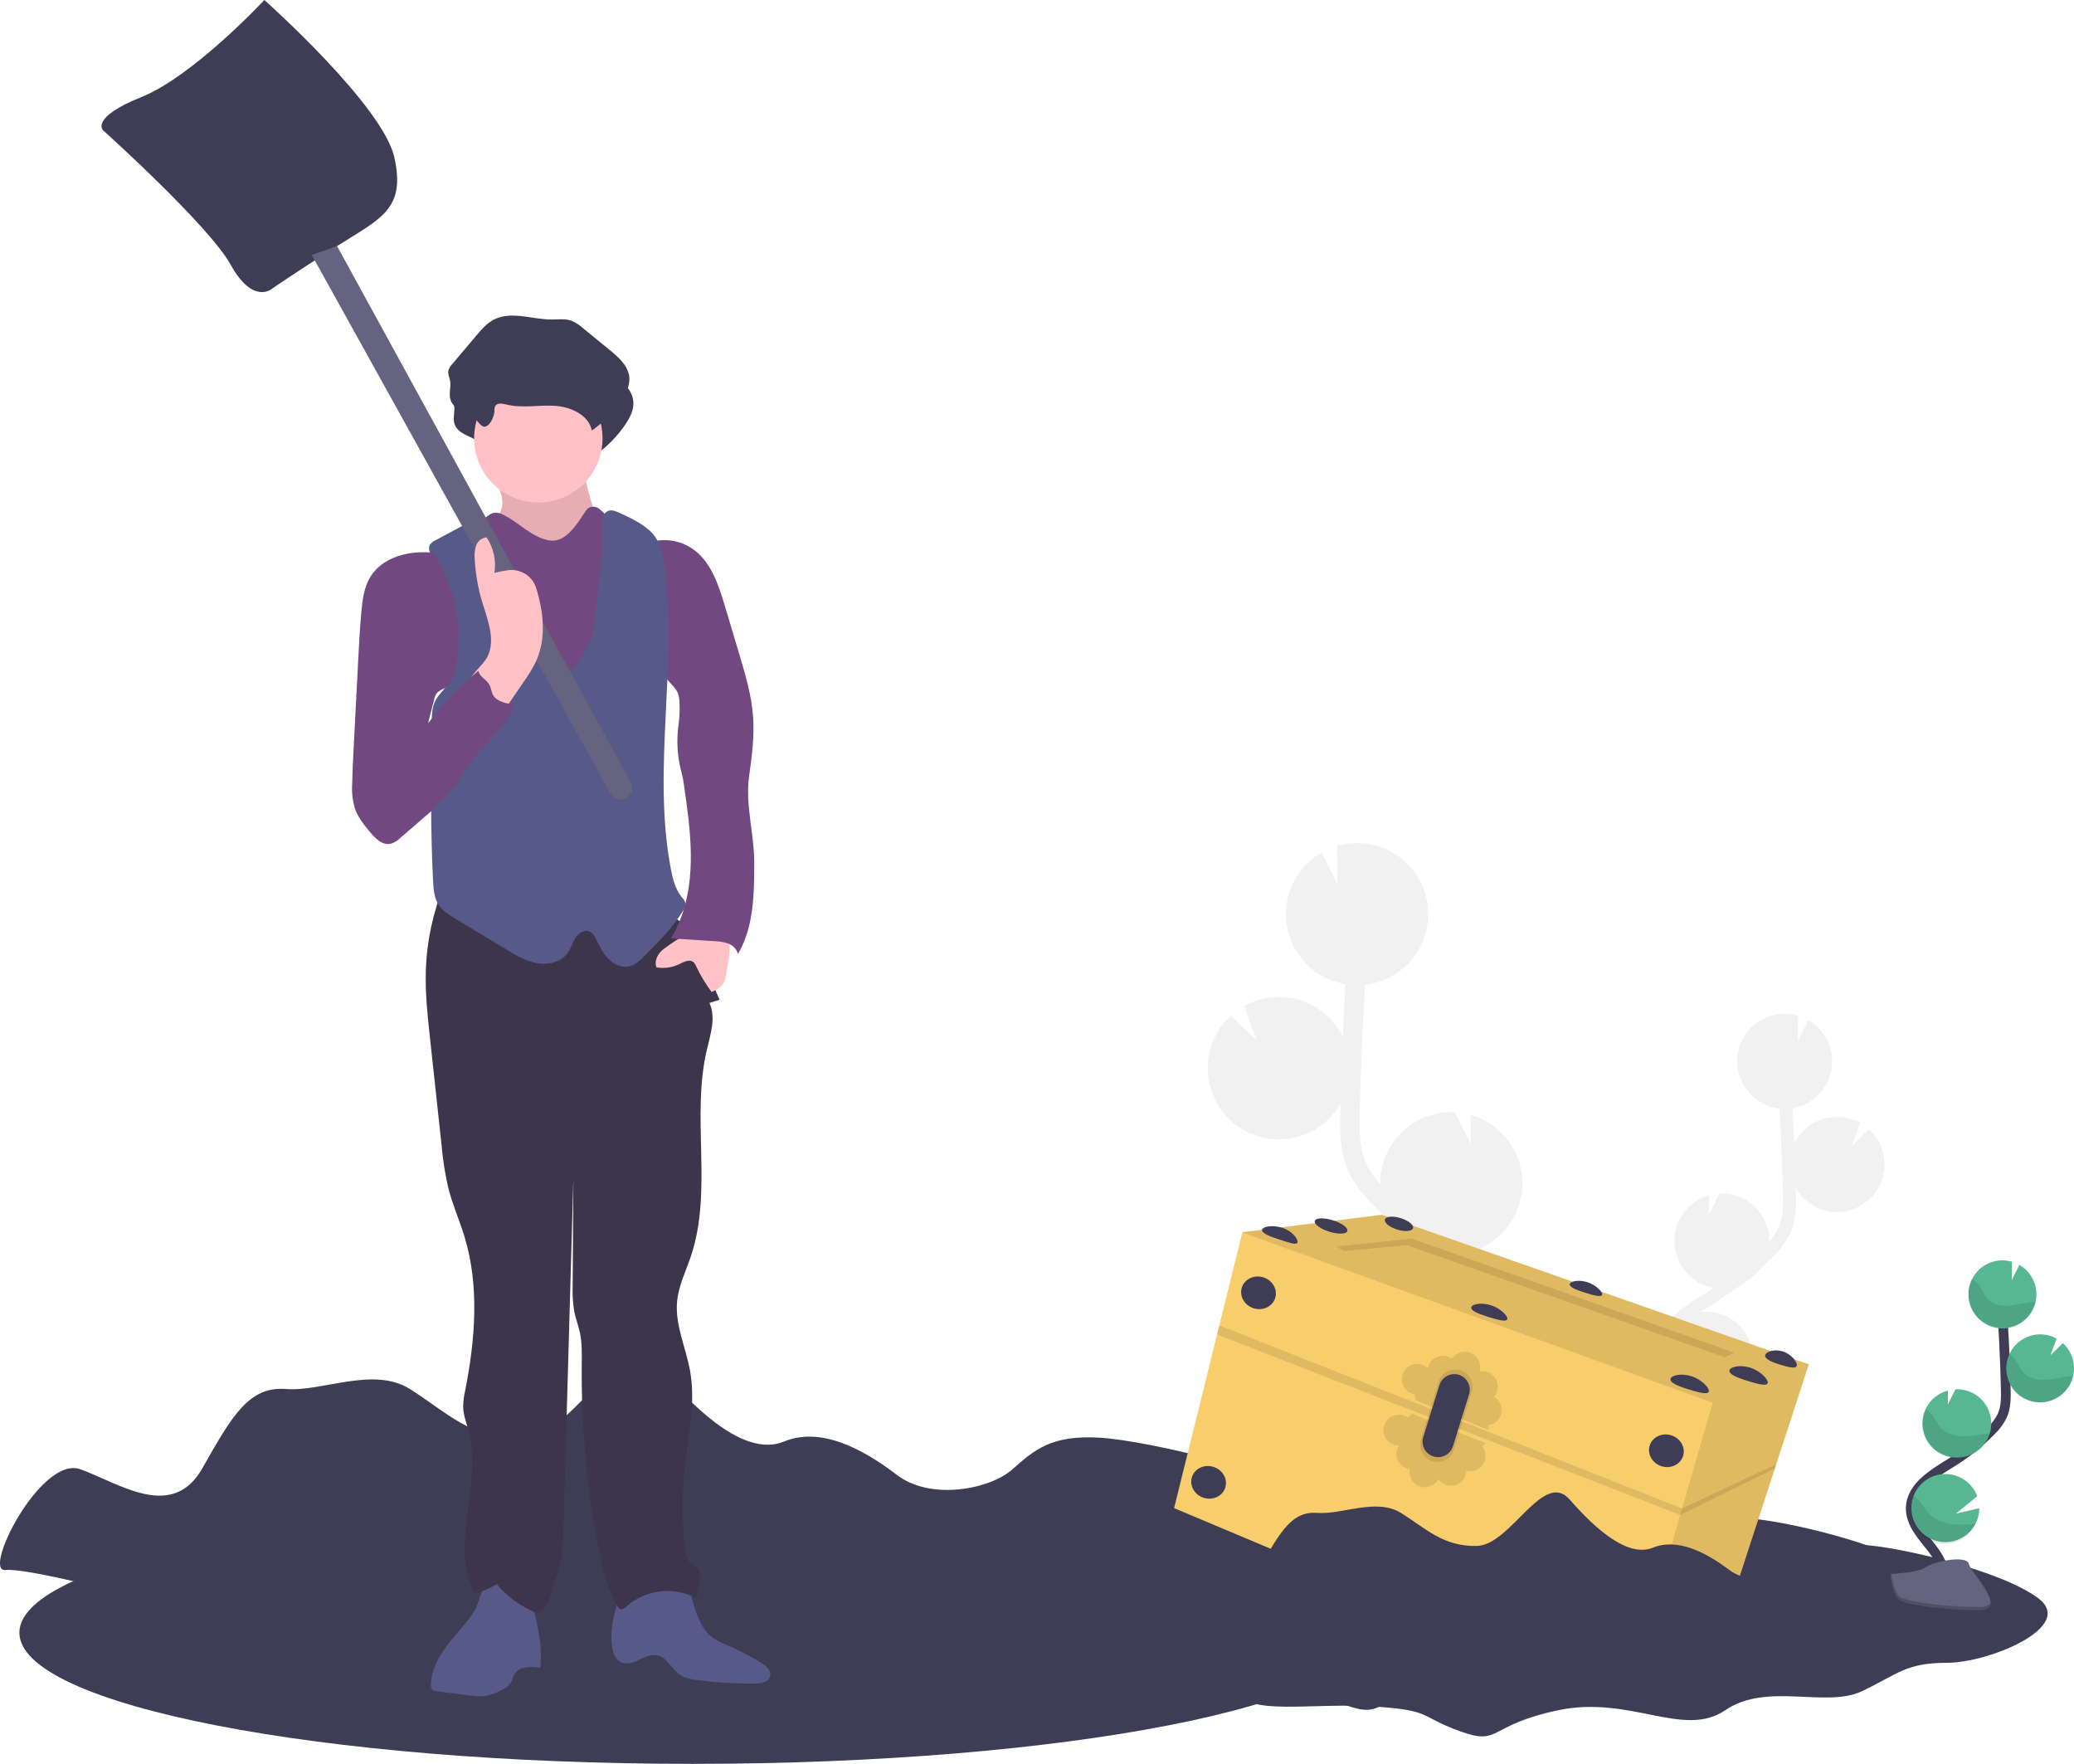
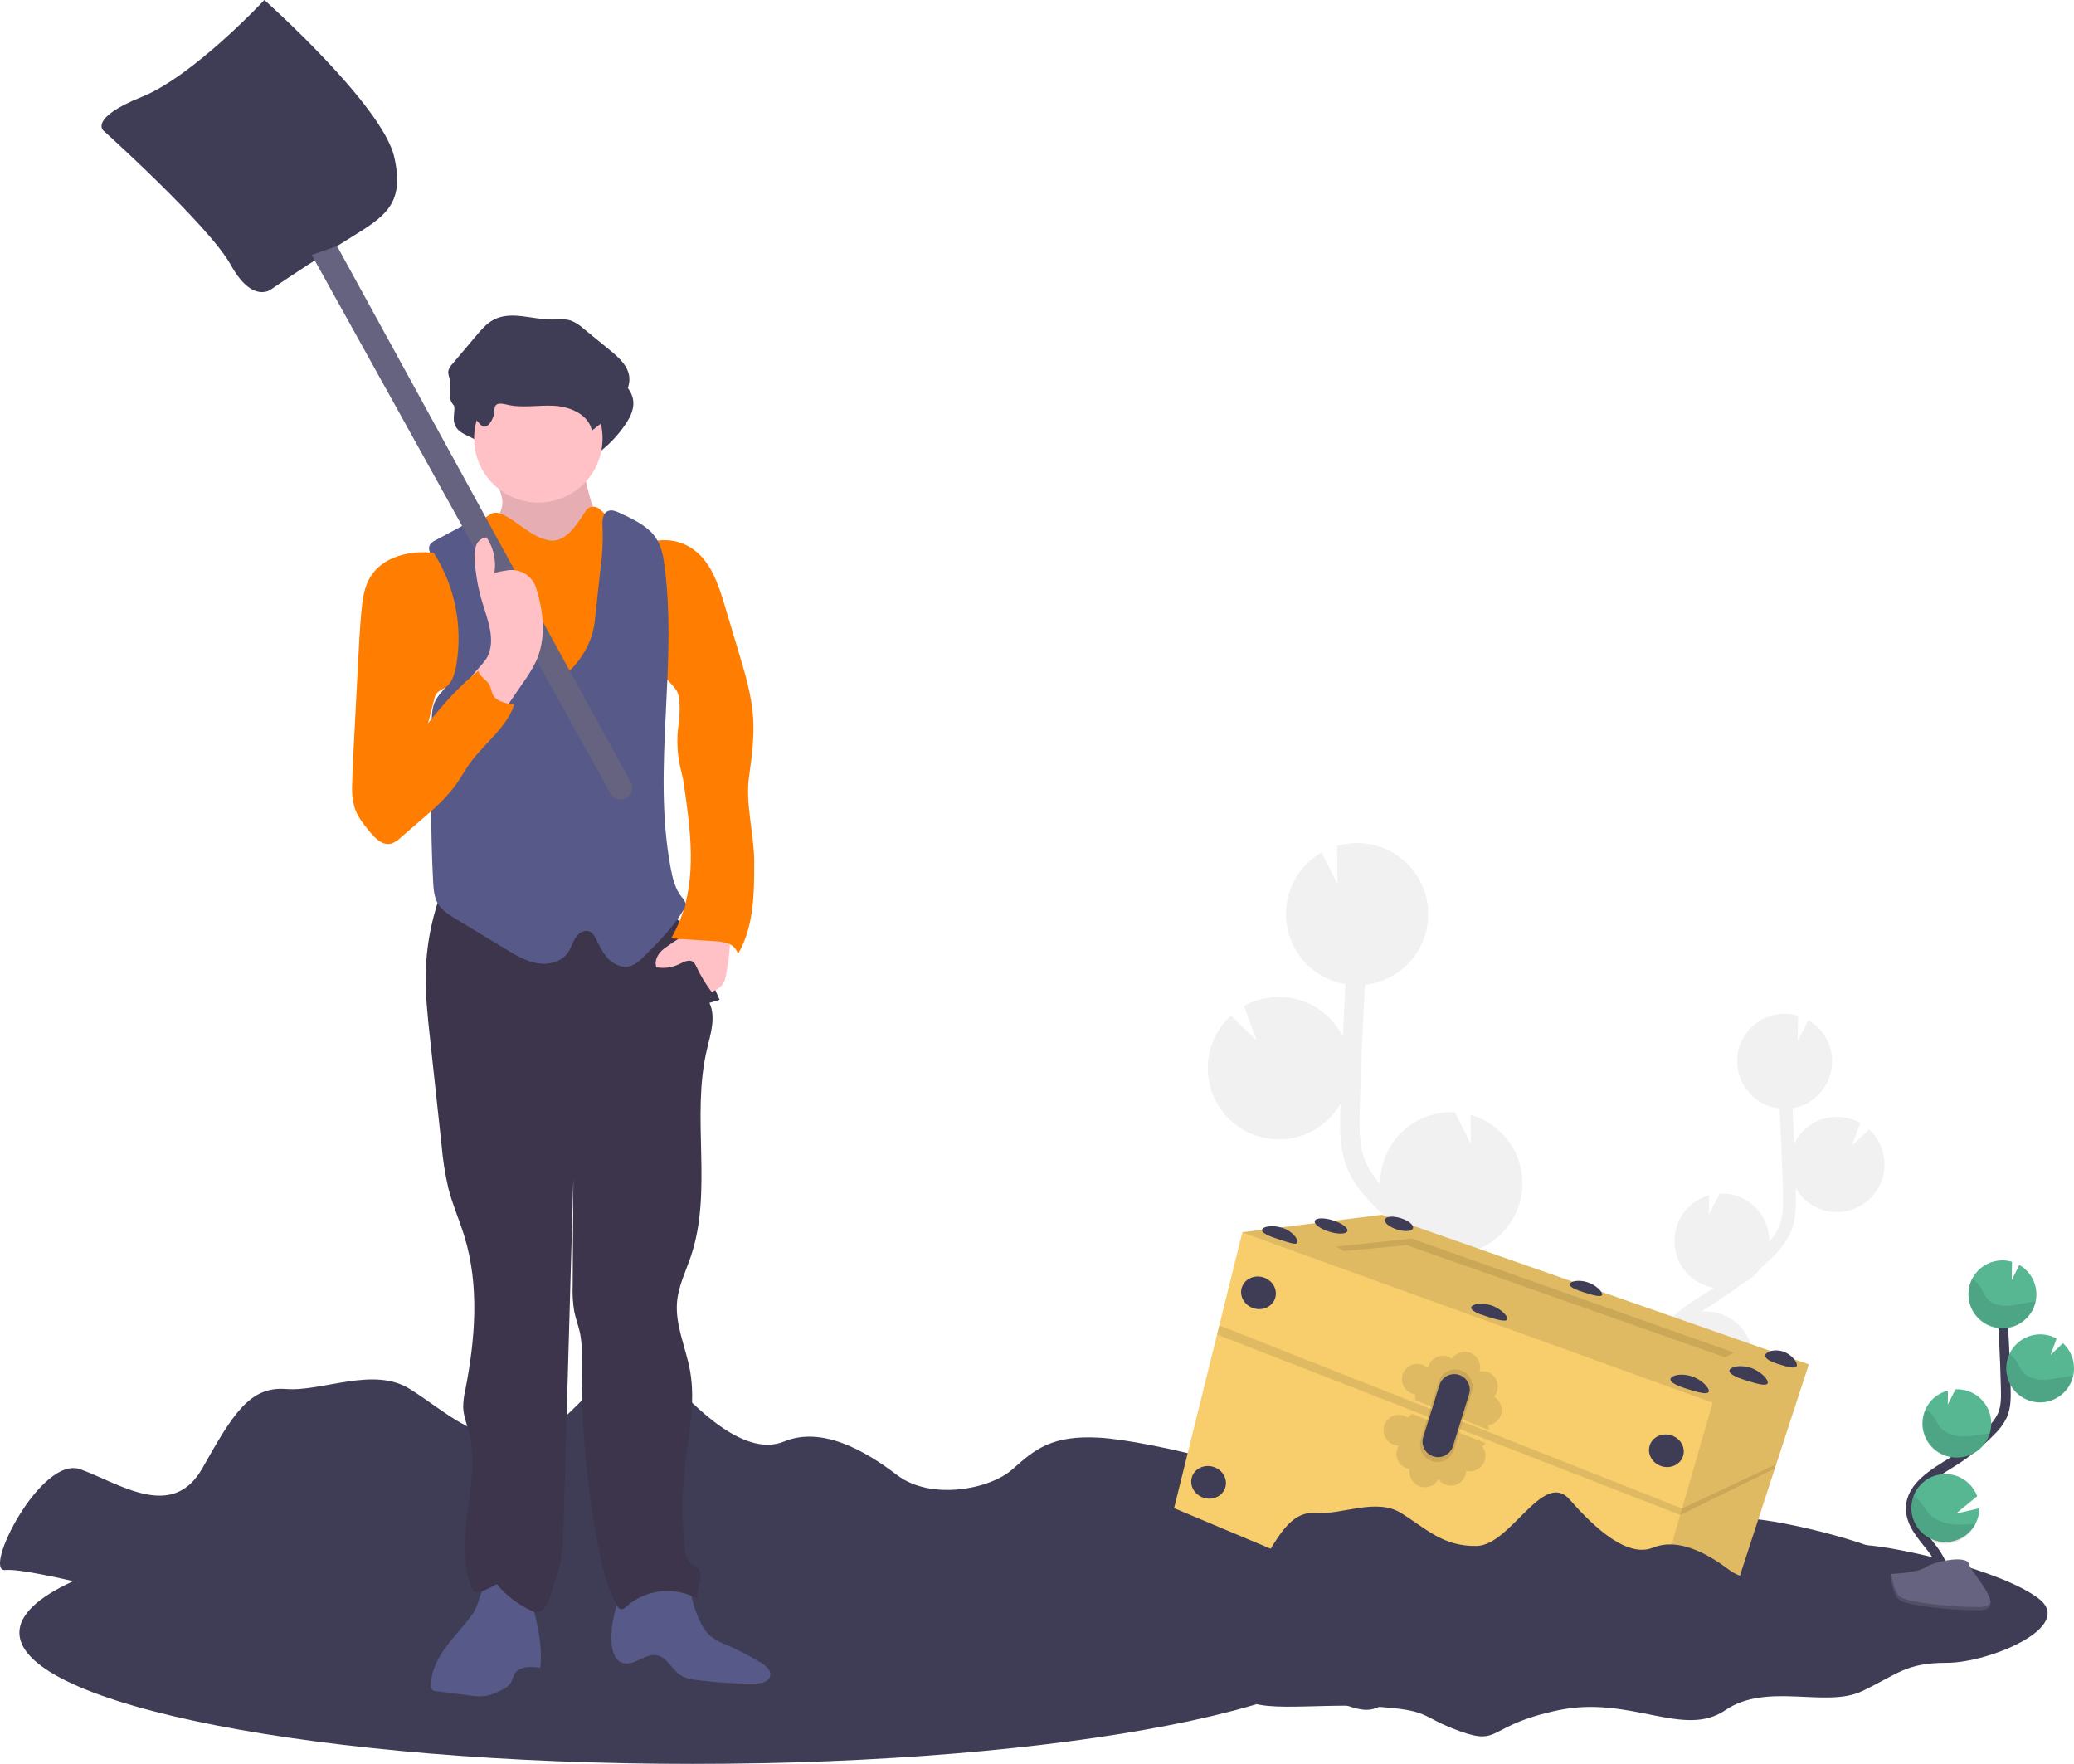
<svg xmlns="http://www.w3.org/2000/svg" id="b6b6fb51-5da5-49d9-a163-13a86b5de1cc" data-name="Layer 1" width="853.78" height="726" viewBox="0 0 853.78 726">
  <ellipse cx="284.98" cy="672" rx="277" ry="54" fill="#3f3d56" />
  <path d="M236.36,746S185,732.19,175.31,733.21s14.68-47.36,30.91-41.46,37.87,21.42,50.24-.5,19.31-33.72,34.38-32.54,35.94-9.43,51,0,25.64,21.06,46.44,20.56S428.8,631.58,445,650.46s35.63,36.15,50.86,29.87,32.61,3.16,46.52,13.78,38.26,5.9,47.53-2.36,16.24-14.16,35.94-13,82.31,15.34,105.5,33-30.14,40.12-55.65,40.12-30.14,7.08-52.17,17.7-58-5.9-83.47,11.8-58-9.44-102,0-34.78,22.41-60.29,13-16.23-13-53.33-15.34-77.67,5.9-81.15-9.44-26.64-18.88-40.56-23.6S236.36,746,236.36,746Z" transform="translate(-173.11 -87)" fill="#3f3d56" />
  <path d="M876.08,618.72l2-1.28.59-.38a19.55,19.55,0,0,1-2-38.1l-.1,8.06,4.43-8.77h0a19.56,19.56,0,0,1,20.45,18.63c0,.38,0,.74,0,1.11a23.3,23.3,0,0,0,3.86-5.7c1.88-4.19,1.91-8.92,1.77-14.68-.3-11.4-.79-22.89-1.43-34.35a19.54,19.54,0,0,1-17.37-18.51,17.38,17.38,0,0,1,0-1.77c0-.15,0-.3,0-.44,0-.57.09-1.13.18-1.69a2.56,2.56,0,0,1,0-.27c.07-.47.17-.93.28-1.39,0-.17.09-.34.13-.51.14-.5.29-1,.47-1.48.06-.16.12-.31.19-.47.14-.36.29-.71.45-1.06.08-.18.16-.37.25-.55l.07-.14h0a19.57,19.57,0,0,1,23-9.92l-.13,10.49,4.38-8.66a19.53,19.53,0,0,1,9.76,16,19.17,19.17,0,0,1-.43,5.05h0c0,.14-.08.27-.11.41s-.13.52-.2.77-.19.65-.3,1-.16.48-.25.72-.29.68-.44,1c-.09.19-.17.39-.26.59-.25.5-.52,1-.81,1.48-.1.17-.22.33-.32.49-.21.32-.42.65-.65,1s-.29.38-.44.56-.43.54-.66.8-.33.36-.5.54-.48.5-.74.74l-.51.48-.89.74-.46.36c-.47.34-.94.66-1.44,1l-.28.16a14.09,14.09,0,0,1-1.27.69l-.56.25c-.35.16-.71.32-1.08.45l-.64.23c-.36.13-.72.24-1.09.34l-.66.17c-.4.1-.81.18-1.22.25h-.08q.4,7.26.72,14.51a19.54,19.54,0,0,1,27.14-8.49l-3.45,9.48,7.11-6.83a19.49,19.49,0,0,1,6.32,13.5,19.21,19.21,0,0,1-.5,5.39,19.55,19.55,0,0,1-36,5.33c0,.49,0,1,0,1.47.13,5.08.29,11.4-2.24,17a34.54,34.54,0,0,1-7.2,9.72c-1.78,1.81-3.62,3.56-5.5,5.26a19.66,19.66,0,0,1-7.07,5.87q-4.65,3.58-9.62,6.71L879,623.34c-1.86,1.16-3.77,2.34-5.64,3.57l1-.08a19.56,19.56,0,0,1,19.25,12.73l-12.22,10,13.45-3.12a19.59,19.59,0,0,1-28,17.62c.31.37.61.75.91,1.13l1.78,2.22c8,10.08,10.17,19.64,6.23,26.93l-4.79-2.59c3.83-7.1-1.93-16.18-5.71-21-.57-.73-1.16-1.46-1.75-2.19-5.08-6.31-10.84-13.47-10.7-22.25C852.91,633.07,865.76,625.11,876.08,618.72Z" transform="translate(-173.11 -87)" fill="#f1f1f1" />
  <path d="M779.43,605.39l-3.07-1.92c-.3-.18-.59-.37-.88-.56a29.29,29.29,0,0,0,3-57.06l.15,12.07L772,544.79h-.08a29.29,29.29,0,0,0-30.62,27.9c0,.56,0,1.11,0,1.66a35,35,0,0,1-5.79-8.55c-2.81-6.26-2.86-13.35-2.64-22,.44-17.08,1.18-34.29,2.14-51.44a29.27,29.27,0,0,0,26-27.71c0-.9,0-1.78,0-2.66l0-.66c-.06-.85-.14-1.69-.27-2.52,0-.14,0-.27-.07-.41-.12-.7-.27-1.39-.44-2.08-.06-.26-.12-.51-.19-.77-.21-.75-.43-1.48-.7-2.21-.08-.24-.18-.47-.28-.71-.21-.54-.43-1.06-.67-1.58-.13-.28-.25-.55-.38-.82a2,2,0,0,1-.1-.21h0a29.27,29.27,0,0,0-24.75-16,29.61,29.61,0,0,0-9.64,1.16l.19,15.71-6.55-13a29.11,29.11,0,0,0-14,31.56h0c0,.2.11.4.16.61.09.39.19.77.29,1.15s.3,1,.46,1.45.24.72.38,1.07c.19.52.42,1,.65,1.53.13.3.25.6.39.89.37.75.77,1.49,1.21,2.21.15.26.32.5.48.74.32.49.63,1,1,1.44.21.29.44.56.66.84s.65.81,1,1.2l.74.81q.54.57,1.11,1.11l.77.71c.43.38.88.75,1.34,1.1.23.18.45.37.69.55.69.51,1.4,1,2.14,1.44.14.09.29.16.43.24.62.36,1.25.71,1.89,1l.85.38c.53.24,1.06.47,1.61.67.32.13.64.24,1,.35.54.18,1.09.35,1.64.5l1,.26c.61.14,1.22.26,1.83.37l.12,0q-.62,10.86-1.08,21.72a29.27,29.27,0,0,0-40.65-12.7l5.18,14.18-10.65-10.22a29.13,29.13,0,0,0-9.46,20.22,28.75,28.75,0,0,0,.74,8.07,29.27,29.27,0,0,0,53.85,8c0,.74,0,1.48-.07,2.21-.19,7.61-.44,17.07,3.35,25.52,2.57,5.73,6.71,10.37,10.79,14.54q4,4.08,8.24,7.88a29.31,29.31,0,0,0,10.57,8.8q7,5.35,14.42,10l3.1,1.92c2.78,1.73,5.64,3.51,8.44,5.35-.49,0-1-.1-1.48-.12a29.28,29.28,0,0,0-28.83,19.06l18.29,14.89-20.13-4.66a29.32,29.32,0,0,0,42,26.38c-.46.56-.91,1.12-1.36,1.69-.9,1.12-1.8,2.23-2.67,3.33-11.91,15.09-15.22,29.4-9.33,40.32l7.18-3.87c-5.74-10.63,2.89-24.23,8.55-31.39.85-1.09,1.73-2.18,2.62-3.28,7.61-9.45,16.23-20.17,16-33.31C814.12,626.89,794.89,615,779.43,605.39Z" transform="translate(-173.11 -87)" fill="#f1f1f1" />
  <path d="M631.08,756.56s-34.61-9.16-41.13-8.49,9.89-31.34,20.82-27.44,25.52,14.18,33.85-.33,13-22.32,23.17-21.54,24.21-6.25,34.36,0,17.27,13.94,31.29,13.61,27.29-31.57,38.22-19.08,24,23.94,34.26,19.78,22,2.09,31.35,9.12,25.77,3.91,32-1.56,10.94-9.37,24.22-8.59,55.45,10.15,71.07,21.87-20.31,26.55-37.49,26.55-20.31,4.69-35.15,11.72-39.05-3.91-56.23,7.81-39.05-6.25-68.73,0-23.43,14.84-40.62,8.59-10.93-8.59-35.92-10.15-52.33,3.9-54.68-6.25-18-12.5-27.33-15.62S631.08,756.56,631.08,756.56Z" transform="translate(-173.11 -87)" fill="#3f3d56" />
  <polygon points="744.61 561.58 731.21 602.65 730.63 604.44 708.2 673.2 669.8 699.15 483.33 620.74 501 549.28 501.94 545.52 511.4 507.27 511.42 507.18 568.82 500 744.61 561.58" fill="#f8ce6d" />
  <polygon points="744.61 561.58 708.2 673.2 669.8 699.15 705.05 577.34 511.4 507.27 511.42 507.18 568.82 500 744.61 561.58" opacity="0.1" />
  <polygon points="553.24 514.93 550.15 513.05 581.13 509.8 713.85 556.72 710.11 558.68 579.18 512.51 553.24 514.93" opacity="0.1" />
  <polyline points="731.21 602.65 692.45 620.88 501.94 545.52 501 549.28 691.68 623.56 730.63 604.44" opacity="0.1" />
  <ellipse cx="691.21" cy="619.15" rx="6.67" ry="7.2" transform="translate(-278.2 1008.63) rotate(-72.75)" fill="#3f3d56" />
  <ellipse cx="859.13" cy="684.17" rx="6.67" ry="7.2" transform="translate(-222.18 1214.73) rotate(-72.75)" fill="#3f3d56" />
  <ellipse cx="832.58" cy="764.93" rx="6.67" ry="7.2" transform="translate(-317.97 1246.17) rotate(-72.75)" fill="#3f3d56" />
  <ellipse cx="670.66" cy="697.17" rx="6.67" ry="7.2" transform="translate(-367.16 1043.88) rotate(-72.75)" fill="#3f3d56" />
  <path d="M707.22,598.38c-.4,1.3-3.61,0-7.69-1.28s-7.26-2.68-6.86-4,4.24-2,8.32-.73S707.63,597.08,707.22,598.38Z" transform="translate(-173.11 -87)" fill="#3f3d56" />
  <ellipse cx="721.08" cy="591.65" rx="2.46" ry="7.02" transform="translate(-230.92 1017.81) rotate(-72.75)" fill="#3f3d56" />
  <path d="M793.58,630c-.4,1.3-4.41.1-8.3-1.11s-6.92-2.56-6.52-3.86,4.09-2,8-.83S794,628.68,793.58,630Z" transform="translate(-173.11 -87)" fill="#3f3d56" />
  <path d="M876.54,659.79c-.45,1.46-4.71.19-8.84-1.09s-7.34-2.75-6.89-4.21,4.4-2.35,8.53-1.07S877,658.33,876.54,659.79Z" transform="translate(-173.11 -87)" fill="#3f3d56" />
  <path d="M900.8,656.29c-.46,1.46-4.71.19-8.84-1.09s-7.35-2.75-6.89-4.21,4.4-2.35,8.53-1.07S901.25,654.83,900.8,656.29Z" transform="translate(-173.11 -87)" fill="#3f3d56" />
  <path d="M912.76,649.16c-.46,1.46-4,.42-7.38-.64s-6-2.34-5.59-3.8,3.82-2.54,7.23-1.48S913.21,647.7,912.76,649.16Z" transform="translate(-173.11 -87)" fill="#3f3d56" />
  <path d="M832.65,619.94c-.36,1.16-4,.09-7.46-1s-6.23-2.31-5.86-3.47,3.67-1.83,7.17-.75S833,618.77,832.65,619.94Z" transform="translate(-173.11 -87)" fill="#3f3d56" />
  <ellipse cx="749.03" cy="590.77" rx="2.46" ry="6.06" transform="translate(-210.42 1043.88) rotate(-72.75)" fill="#3f3d56" />
  <path d="M791,669.25a6.32,6.32,0,0,0-2.9-7.36,6.43,6.43,0,0,0,1.31-2.33,6.32,6.32,0,0,0-7.24-8.08,6.32,6.32,0,0,0-11.34-5.25,6.32,6.32,0,0,0-9.74,3.25c0,.14-.07.27-.1.4l-.22.11a6.32,6.32,0,1,0-6.11,10.73,5.65,5.65,0,0,0,1,.22l.08,2.32L786,675.63l-.2-2A6.34,6.34,0,0,0,791,669.25Z" transform="translate(-173.11 -87)" opacity="0.1" />
  <path d="M783.93,689.11a6.33,6.33,0,0,1-7.2,3.29,6.18,6.18,0,0,1-.67,2.58,6.32,6.32,0,0,1-8.49,2.81,6.43,6.43,0,0,1-2.33-2,6.32,6.32,0,0,1-11.8-4.09,6.42,6.42,0,0,1-2-.62,6.32,6.32,0,0,1-2.81-8.48l.2-.37-.08-.23a6.25,6.25,0,0,1-2.63-.67A6.32,6.32,0,0,1,751.86,670a6.59,6.59,0,0,1,.85.51l1.66-1.61,30.44,12.17-1.53,1.3A6.32,6.32,0,0,1,783.93,689.11Z" transform="translate(-173.11 -87)" opacity="0.1" />
  <path d="M765.35,655.64,758,679.46a7.16,7.16,0,0,0,4.33,8.83h0a7.15,7.15,0,0,0,9.32-4.58L779,659.88a7.14,7.14,0,0,0-5.08-9h0A7.14,7.14,0,0,0,765.35,655.64Z" transform="translate(-173.11 -87)" opacity="0.1" />
  <path d="M765.67,657.09,759,678.45a6.4,6.4,0,0,0,3.89,7.91h0a6.41,6.41,0,0,0,8.35-4.11l6.63-21.37a6.42,6.42,0,0,0-4.56-8.12h0A6.42,6.42,0,0,0,765.67,657.09Z" transform="translate(-173.11 -87)" fill="#3f3d56" />
  <path d="M678.72,767.49s-34.61-9.16-41.13-8.48,9.89-31.35,20.82-27.44,25.52,14.17,33.85-.34,13-22.31,23.17-21.53,24.21-6.25,34.36,0,17.27,13.93,31.29,13.6,27.29-31.57,38.23-19.07,24,23.93,34.26,19.78,22,2.09,31.34,9.12,25.78,3.9,32-1.56,10.93-9.38,24.21-8.6,55.45,10.16,71.07,21.87-20.3,26.56-37.49,26.56-20.3,4.68-35.14,11.71-39.06-3.9-56.24,7.81-39.05-6.24-68.73,0-23.43,14.84-40.61,8.6-10.94-8.6-35.93-10.16-52.33,3.91-54.67-6.25-17.95-12.49-27.33-15.62S678.72,767.49,678.72,767.49Z" transform="translate(-173.11 -87)" fill="#3f3d56" />
  <path d="M972.49,741.17c3-5.51-.4-12.27-4.28-17.18s-8.62-10-8.52-16.29c.15-9,9.7-14.31,17.33-19.09a84,84,0,0,0,15.56-12.51,22.61,22.61,0,0,0,4.78-6.4c1.58-3.52,1.54-7.52,1.44-11.37q-.49-19.26-1.91-38.49" transform="translate(-173.11 -87)" fill="none" stroke="#3f3d56" stroke-miterlimit="10" stroke-width="4" />
  <path d="M1011.4,619.14a14,14,0,0,0-7-11.5l-3.14,6.22.1-7.53a14.19,14.19,0,0,0-4.63-.56,14,14,0,1,0,14.68,13.37Z" transform="translate(-173.11 -87)" fill="#57b793" />
  <path d="M986.37,714.13a14,14,0,1,1,.68-11.3L978.28,710l9.65-2.23A14,14,0,0,1,986.37,714.13Z" transform="translate(-173.11 -87)" fill="#57b793" />
  <path d="M979.44,686.88A14,14,0,0,1,975,659.35l-.07,5.78,3.17-6.29h0A14,14,0,0,1,992.8,672.2a13.84,13.84,0,0,1-.6,4.79A14,14,0,0,1,979.44,686.88Z" transform="translate(-173.11 -87)" fill="#57b793" />
  <path d="M1013.51,664.21a14,14,0,1,1,6.21-26.27l-2.48,6.8,5.1-4.9a14,14,0,0,1,4.53,9.69,13.79,13.79,0,0,1-.35,3.87A14,14,0,0,1,1013.51,664.21Z" transform="translate(-173.11 -87)" fill="#57b793" />
  <path d="M1009.51,622.88c-3.24.35-6.39,1.36-9.64,1.56s-6.82-.57-8.87-3.1c-1.11-1.36-1.67-3.08-2.6-4.57a10,10,0,0,0-3.54-3.33,14,14,0,1,0,26.24,9.32Q1010.31,622.79,1009.51,622.88Z" transform="translate(-173.11 -87)" opacity="0.1" />
  <path d="M1013.51,664.21a14.05,14.05,0,0,1-13.35-20A10.37,10.37,0,0,1,1003,647c1,1.51,1.61,3.26,2.79,4.64,2.18,2.57,5.91,3.41,9.3,3.26s6.66-1.12,10-1.43c.47,0,1-.07,1.42-.08A14,14,0,0,1,1013.51,664.21Z" transform="translate(-173.11 -87)" opacity="0.1" />
  <path d="M979.44,686.88A14,14,0,0,1,966,667.12a11.32,11.32,0,0,1,3,2.85c1.09,1.54,1.77,3.32,3,4.74,2.37,2.63,6.35,3.56,9.94,3.48s6.82-.93,10.27-1.2A14,14,0,0,1,979.44,686.88Z" transform="translate(-173.11 -87)" opacity="0.1" />
  <path d="M986.37,714.13a14,14,0,0,1-25.58-11.45,14,14,0,0,1,3.07,2.75c1.34,1.62,2.22,3.47,3.76,5,2.87,2.82,7.5,4,11.63,4.09A60,60,0,0,0,986.37,714.13Z" transform="translate(-173.11 -87)" opacity="0.1" />
  <path d="M951.32,734.82s11.08-.34,14.42-2.72,17-5.21,17.87-1.4,16.64,19,4.14,19.06-29.06-1.94-32.39-4S951.32,734.82,951.32,734.82Z" transform="translate(-173.11 -87)" fill="#656380" />
  <path d="M988,748.44c-12.51.1-29.06-2-32.39-4-2.54-1.55-3.55-7.09-3.89-9.65h-.37s.7,8.94,4,11,19.88,4.07,32.39,4c3.61,0,4.85-1.31,4.79-3.21C992,747.7,990.66,748.41,988,748.44Z" transform="translate(-173.11 -87)" opacity="0.2" />
  <path d="M378.31,266.18a4.51,4.51,0,0,1,.31-2.14c.81-1.44,2.93-1.05,4.53-.64,6.44,1.62,13.22.15,19.84.53s14.09,3.69,15.42,10.19a48.25,48.25,0,0,0,12.23-12.57c1.84-2.75,3.44-5.9,3.19-9.2-.36-4.76-4.35-8.32-8.05-11.34l-11-9a16.51,16.51,0,0,0-4.94-3.14c-2.54-.87-5.32-.46-8-.46-8,0-16.57-3.64-23.71,0-3,1.53-5.22,4.15-7.38,6.71l-9.84,11.65a6.13,6.13,0,0,0-1.57,2.67c-.28,1.42.45,2.82.7,4.25.47,2.6-.66,5.37.21,7.87,1.43,4.15,6.46,4.74,9.54,7.11,1.15.89,2.95,3.89,4.31,3.86C376.54,272.5,378.24,268.09,378.31,266.18Z" transform="translate(-173.11 -87)" fill="#3f3d56" />
  <path d="M379.93,294c-.11,3.24-2,6.12-3.82,8.81-2.43,3.58-5,7.3-8.84,9.3a84.94,84.94,0,0,0,62.78,6.62c3.37-1,7.35-3.08,7.15-6.59-4-1.09-8.14-2.22-11.54-4.63-4.06-2.88-6.74-7.36-8.47-12s-2.61-9.6-3.82-14.43a2.72,2.72,0,0,0-.62-1.34,2.76,2.76,0,0,0-1.9-.5L397.53,279c-5.47,0-11.41-.13-16.49,2.19C374.72,284.09,380.11,288.62,379.93,294Z" transform="translate(-173.11 -87)" fill="#ffc0c6" />
  <path d="M379.93,294c-.11,3.24-2,6.12-3.82,8.81-2.43,3.58-5,7.3-8.84,9.3a84.94,84.94,0,0,0,62.78,6.62c3.37-1,7.35-3.08,7.15-6.59-4-1.09-8.14-2.22-11.54-4.63-4.06-2.88-6.74-7.36-8.47-12s-2.61-9.6-3.82-14.43a2.72,2.72,0,0,0-.62-1.34,2.76,2.76,0,0,0-1.9-.5L397.53,279c-5.47,0-11.41-.13-16.49,2.19C374.72,284.09,380.11,288.62,379.93,294Z" transform="translate(-173.11 -87)" opacity="0.1" />
  <path d="M368.34,750.24c-3.28,5-7.57,9.23-11.17,14s-6.61,10.33-6.65,16.3a2.58,2.58,0,0,0,.69,2.1,2.7,2.7,0,0,0,1.37.43l13.9,1.78a23.29,23.29,0,0,0,6.4.22,22.7,22.7,0,0,0,6.56-2.39,9.05,9.05,0,0,0,3.94-3c.67-1.1.85-2.45,1.49-3.57,1.93-3.39,6.79-3.24,10.65-2.65,1.11-10.31-1.74-20.59-4.57-30.57a4,4,0,0,0-.77-1.68,4,4,0,0,0-1.81-1c-3.33-1.09-11.38-5.36-14.18-3.36C372.14,738.33,370,747.59,368.34,750.24Z" transform="translate(-173.11 -87)" fill="#575a88" />
  <path d="M435.36,770.57c2.67-1.25,5.52-2.86,8.4-2.2,4.06.91,5.87,5.71,9.32,8,2.12,1.43,4.74,1.85,7.27,2.18a169.42,169.42,0,0,0,23.5,1.39c2.51,0,5.67-.6,6.28-3s-1.7-4.31-3.75-5.56a110,110,0,0,0-13.88-7.21,27.83,27.83,0,0,1-6.62-3.52c-3.43-2.77-5.1-7.11-6.63-11.24-1.23-3.32-2.36-10.49-4.88-13-2.76-2.71-6.47-.91-9.93-.15-5.38,1.18-11.68,2-15.14,6.83C424.24,750.16,420.35,777.52,435.36,770.57Z" transform="translate(-173.11 -87)" fill="#575a88" />
  <path d="M355.85,451.46A101.94,101.94,0,0,0,348.39,487c-.24,9.11.74,18.19,1.73,27.25q2.37,22,4.76,44a124.13,124.13,0,0,0,2.87,18.11c1.73,6.65,4.54,13,6.55,19.54,6.22,20.38,4.45,42.36.34,63.27a31.61,31.61,0,0,0-.86,7c.12,3.53,1.48,6.89,2.36,10.31,5.38,20.85-7,44,1.08,64a3.17,3.17,0,0,0,1.27,1.75,3.22,3.22,0,0,0,2.52-.11A34.09,34.09,0,0,0,377.6,739a40.21,40.21,0,0,0,16.34,11.83c4.74-1.17,5.63-6.93,7.18-11.56A79,79,0,0,0,404,729.2a80.15,80.15,0,0,0,1.05-12.68l4.1-144.35-.3,44.05a52,52,0,0,0,.67,10.66c.6,2.93,1.7,5.74,2.33,8.67.89,4.19.78,8.53.74,12.82a376.79,376.79,0,0,0,6.95,75.82c1.6,8.18,3.52,16.44,7.61,23.69a2.61,2.61,0,0,0,1.49,1.46c.87.19,1.67-.5,2.33-1.11a25.49,25.49,0,0,1,29.27-3.18c-.88-4.24,3.16-9.17.27-12.39-.83-.93-2.07-1.38-3-2.19-1.84-1.57-2.28-4.21-2.54-6.62a153.34,153.34,0,0,1,0-32.27c1.41-13.41,4.58-26.93,2.24-40.2-1.7-9.63-6.28-19-5.37-28.69.6-6.5,3.62-12.49,5.7-18.68,9.08-27.06,0-57.22,6.57-85,1.51-6.38,3.79-13.28,1.05-19.23l4.17-1.27-8.66-19.77c-1.84-4.21-3.76-8.54-7-11.78-5.44-5.41-13.57-6.86-21.16-8l-61.74-9.63C365.3,448.44,357.92,446.38,355.85,451.46Z" transform="translate(-173.11 -87)" fill="#3c354c" />
  <circle cx="221.61" cy="180.43" r="26.43" fill="#ffc0c6" />
-   <path d="M380.31,298.9a6.14,6.14,0,0,0-4.26-.75,7.28,7.28,0,0,0-2,1.09L361.55,308a19.33,19.33,0,0,0-4.73,4.14c-2.14,2.91-2.48,6.78-2.2,10.38.62,8.12,3.9,15.78,5.68,23.72s1.78,17-3.34,23.36a12.38,12.38,0,0,0-2.18,3.09,9,9,0,0,0-.41,3,81.82,81.82,0,0,0,.24,11.4c.56,4.89,2,9.64,2.78,14.49,1.37,8.26,1,16.73,2.06,25a4,4,0,0,0,4,4.34,117.77,117.77,0,0,0,18.67,1.23c7.23,0,14.45-.4,21.67-.78l32.86-1.73a3.24,3.24,0,0,0,3.65-3.35c2.88-13.82,5.78-27.89,4.42-41.93-.88-9.07-3.52-17.86-6-26.62-2-7.1-3.92-14.55-2.42-21.78,1-4.77,3.43-9.18,4.06-14a16.51,16.51,0,0,0-4.52-13.9c-3.68-3.53-9.05-4.87-12.72-8.41a28.93,28.93,0,0,0-3.28-3.18,4.1,4.1,0,0,0-4.31-.5,5.55,5.55,0,0,0-1.64,1.83c-3.2,4.86-8,12.87-14.75,11.61C391.84,308.1,386.74,302,380.31,298.9Z" transform="translate(-173.11 -87)" fill="#714880" />
+   <path d="M380.31,298.9a6.14,6.14,0,0,0-4.26-.75,7.28,7.28,0,0,0-2,1.09L361.55,308a19.33,19.33,0,0,0-4.73,4.14c-2.14,2.91-2.48,6.78-2.2,10.38.62,8.12,3.9,15.78,5.68,23.72s1.78,17-3.34,23.36a12.38,12.38,0,0,0-2.18,3.09,9,9,0,0,0-.41,3,81.82,81.82,0,0,0,.24,11.4c.56,4.89,2,9.64,2.78,14.49,1.37,8.26,1,16.73,2.06,25a4,4,0,0,0,4,4.34,117.77,117.77,0,0,0,18.67,1.23c7.23,0,14.45-.4,21.67-.78l32.86-1.73a3.24,3.24,0,0,0,3.65-3.35c2.88-13.82,5.78-27.89,4.42-41.93-.88-9.07-3.52-17.86-6-26.62-2-7.1-3.92-14.55-2.42-21.78,1-4.77,3.43-9.18,4.06-14a16.51,16.51,0,0,0-4.52-13.9c-3.68-3.53-9.05-4.87-12.72-8.41a28.93,28.93,0,0,0-3.28-3.18,4.1,4.1,0,0,0-4.31-.5,5.55,5.55,0,0,0-1.64,1.83c-3.2,4.86-8,12.87-14.75,11.61C391.84,308.1,386.74,302,380.31,298.9Z" transform="translate(-173.11 -87)" fill="#ff7d00" />
  <path d="M446.35,477.58c-2.34,1.75-4.08,4.86-3,7.57a15.27,15.27,0,0,0,9.36-1.3c1.87-.91,4.2-2.19,5.82-.87a4.93,4.93,0,0,1,1.19,1.8,60.82,60.82,0,0,0,6.34,10.53c1.78-.84,3.65-1.76,4.72-3.41a9.87,9.87,0,0,0,1.23-3.65,97,97,0,0,0,1.39-9.73c.21-2.37.25-5-1.37-6.76C465.08,464.26,452.12,473.27,446.35,477.58Z" transform="translate(-173.11 -87)" fill="#ffc0c6" />
  <path d="M376.66,256.26a4.48,4.48,0,0,1,.31-2.13c.81-1.44,2.93-1,4.53-.65,6.44,1.63,13.22.16,19.84.54s14.09,3.69,15.42,10.19A48.41,48.41,0,0,0,429,251.64c1.84-2.75,3.44-5.9,3.19-9.2-.36-4.76-4.35-8.32-8.05-11.34l-11-9a16.48,16.48,0,0,0-4.94-3.13c-2.54-.87-5.32-.46-8-.46-8,0-16.57-3.64-23.71,0-3,1.54-5.22,4.16-7.39,6.72l-9.83,11.65a6.21,6.21,0,0,0-1.58,2.66c-.28,1.42.45,2.83.71,4.25.46,2.6-.66,5.38.2,7.88,1.43,4.15,6.47,4.73,9.55,7.11,1.15.89,2.94,3.89,4.31,3.85C374.89,262.59,376.59,258.18,376.66,256.26Z" transform="translate(-173.11 -87)" fill="#3f3d56" />
-   <path d="M441.93,309.87a20.5,20.5,0,0,1,16.24,3c7.56,5.18,10.67,14.64,13.3,23.42l5.89,19.69c2.58,8.63,5.18,17.34,5.78,26.33.55,8.17-.57,16.35-1.69,24.46-1.55,11.23,2.1,23.54,2.15,34.87,0,13-.08,26.79-6.7,38a6.34,6.34,0,0,0-4-4.27,18.65,18.65,0,0,0-5.95-1l-17.6-1.13a54.27,54.27,0,0,0,3.86-7.93c6.75-17.34,4.16-36.72,1.47-55.12a38,38,0,0,0-1-5.2,49.58,49.58,0,0,1-1.19-20.15,47,47,0,0,0,.31-9.18,10.26,10.26,0,0,0-.81-3.76,11.82,11.82,0,0,0-1.94-2.68l-3.56-4c-.29-12.1-2.19-24.29-4.07-36.25A81.41,81.41,0,0,1,441.93,309.87Z" transform="translate(-173.11 -87)" fill="#714880" />
+   <path d="M441.93,309.87a20.5,20.5,0,0,1,16.24,3c7.56,5.18,10.67,14.64,13.3,23.42l5.89,19.69c2.58,8.63,5.18,17.34,5.78,26.33.55,8.17-.57,16.35-1.69,24.46-1.55,11.23,2.1,23.54,2.15,34.87,0,13-.08,26.79-6.7,38a6.34,6.34,0,0,0-4-4.27,18.65,18.65,0,0,0-5.95-1l-17.6-1.13a54.27,54.27,0,0,0,3.86-7.93c6.75-17.34,4.16-36.72,1.47-55.12a38,38,0,0,0-1-5.2,49.58,49.58,0,0,1-1.19-20.15,47,47,0,0,0,.31-9.18,10.26,10.26,0,0,0-.81-3.76,11.82,11.82,0,0,0-1.94-2.68l-3.56-4c-.29-12.1-2.19-24.29-4.07-36.25A81.41,81.41,0,0,1,441.93,309.87Z" transform="translate(-173.11 -87)" fill="#ff7d00" />
  <path d="M407.35,363.3a84.94,84.94,0,0,1-31.84-53.93c-.58-3.79-2.09-8.74-5.92-8.61a7.55,7.55,0,0,0-3.26,1.14l-13.88,7.44a5.23,5.23,0,0,0-2.42,2c-.91,1.78.38,3.83,1.49,5.49,7.47,11.3,8,25.65,8.3,39.19.09,4,.12,8.21-1.81,11.71-1.57,2.83-4.3,4.91-5.74,7.82-1.35,2.73-1.41,5.89-1.45,8.94-.28,21.76-.56,43.55.58,65.29.17,3.28.43,6.72,2.18,9.5,1.63,2.57,4.32,4.23,6.92,5.8l21.05,12.72c4,2.43,8.16,4.9,12.79,5.68s9.92-.54,12.58-4.41c1.29-1.88,1.86-4.17,3.1-6.08s3.61-3.46,5.72-2.61c1.5.6,2.32,2.17,3,3.62,1.34,2.77,2.74,5.61,4.93,7.78s5.36,3.63,8.37,3c2.6-.57,4.63-2.54,6.5-4.42,5.78-5.79,11.62-11.66,15.87-18.67a4.5,4.5,0,0,0,.9-2.83,5.7,5.7,0,0,0-1.55-2.6c-2.66-3.26-3.71-7.53-4.5-11.67-7.91-41.6,3.26-84.84-2.89-126.74-.7-4.8-2.24-9.21-5.84-12.46s-8.08-5.32-12.49-7.34c-1.45-.66-3.11-1.34-4.59-.74-2.45,1-2.46,4.37-2.28,7a91.71,91.71,0,0,1-.8,16.13l-2.15,19.79a38.24,38.24,0,0,1-1.68,8.9A35.84,35.84,0,0,1,407.35,363.3Z" transform="translate(-173.11 -87)" fill="#575a88" />
  <path d="M284.74,206.07s-7.63,6.2-16.64-10.06-52.52-55.34-52.52-55.34-5.63-5.15,15.76-13.73S281.94,87,281.94,87s48.74,43.33,53.51,64.79-5.67,25.1-23.59,36.5S284.74,206.07,284.74,206.07Z" transform="translate(-173.11 -87)" fill="#3f3d56" />
  <path d="M424.43,413.59l-123-221.67,10.44-3.63L432.79,409a4.79,4.79,0,0,1-2,6.54h0A4.77,4.77,0,0,1,424.43,413.59Z" transform="translate(-173.11 -87)" fill="#656380" />
  <path d="M373.92,357c3.22-6.89-.08-14.84-2.28-22.12a74.74,74.74,0,0,1-3.11-17.8,13,13,0,0,1,.62-5.63,5,5,0,0,1,4.28-3.27,20.53,20.53,0,0,1,3.21,14.62,49.22,49.22,0,0,1,5.66-1.11A10.59,10.59,0,0,1,393.81,329c3.17,10.16,4.25,21-.17,30.5a58,58,0,0,1-4.89,8.05l-9.64,14.08c-.66,1-1.47,2-2.63,2.17s-2.37-.88-3.22-1.85c-2.93-3.31-8.13-8.13-7.56-12.69S372,361.05,373.92,357Z" transform="translate(-173.11 -87)" fill="#ffc0c6" />
-   <path d="M351.64,314.53c-9.79-1.11-21,1.54-26.12,10-2.57,4.27-3.21,9.39-3.66,14.35-.63,6.95-1,13.92-1.35,20.88l-1.89,36.64c-.23,4.38-.45,8.77-.53,13.15a29.63,29.63,0,0,0,1.09,10.16c1.21,3.55,3.61,6.55,6,9.47s5.38,5.93,8.89,5.08a9.66,9.66,0,0,0,3.81-2.35l8-6.92c5.44-4.67,10.94-9.41,15.08-15.27,2-2.82,3.64-5.87,5.66-8.67,5.94-8.24,15.08-14.49,18.21-24.15-3-.16-7.36-1.15-8.74-3.81-.73-1.41-.83-3.09-1.64-4.44-1.23-2.06-4-3.18-4.41-5.54-7.86,6.33-14.44,13.68-20.72,21.57l2.55-9.91A6.3,6.3,0,0,1,353,372.2a11.33,11.33,0,0,1,3-1.89c3.11-1.88,4.29-5.77,4.92-9.35A65.43,65.43,0,0,0,351.64,314.53Z" transform="translate(-173.11 -87)" fill="#714880" />
+   <path d="M351.64,314.53c-9.79-1.11-21,1.54-26.12,10-2.57,4.27-3.21,9.39-3.66,14.35-.63,6.95-1,13.92-1.35,20.88l-1.89,36.64c-.23,4.38-.45,8.77-.53,13.15a29.63,29.63,0,0,0,1.09,10.16c1.21,3.55,3.61,6.55,6,9.47s5.38,5.93,8.89,5.08a9.66,9.66,0,0,0,3.81-2.35l8-6.92c5.44-4.67,10.94-9.41,15.08-15.27,2-2.82,3.64-5.87,5.66-8.67,5.94-8.24,15.08-14.49,18.21-24.15-3-.16-7.36-1.15-8.74-3.81-.73-1.41-.83-3.09-1.64-4.44-1.23-2.06-4-3.18-4.41-5.54-7.86,6.33-14.44,13.68-20.72,21.57l2.55-9.91A6.3,6.3,0,0,1,353,372.2a11.33,11.33,0,0,1,3-1.89c3.11-1.88,4.29-5.77,4.92-9.35A65.43,65.43,0,0,0,351.64,314.53Z" transform="translate(-173.11 -87)" fill="#ff7d00" />
</svg>
